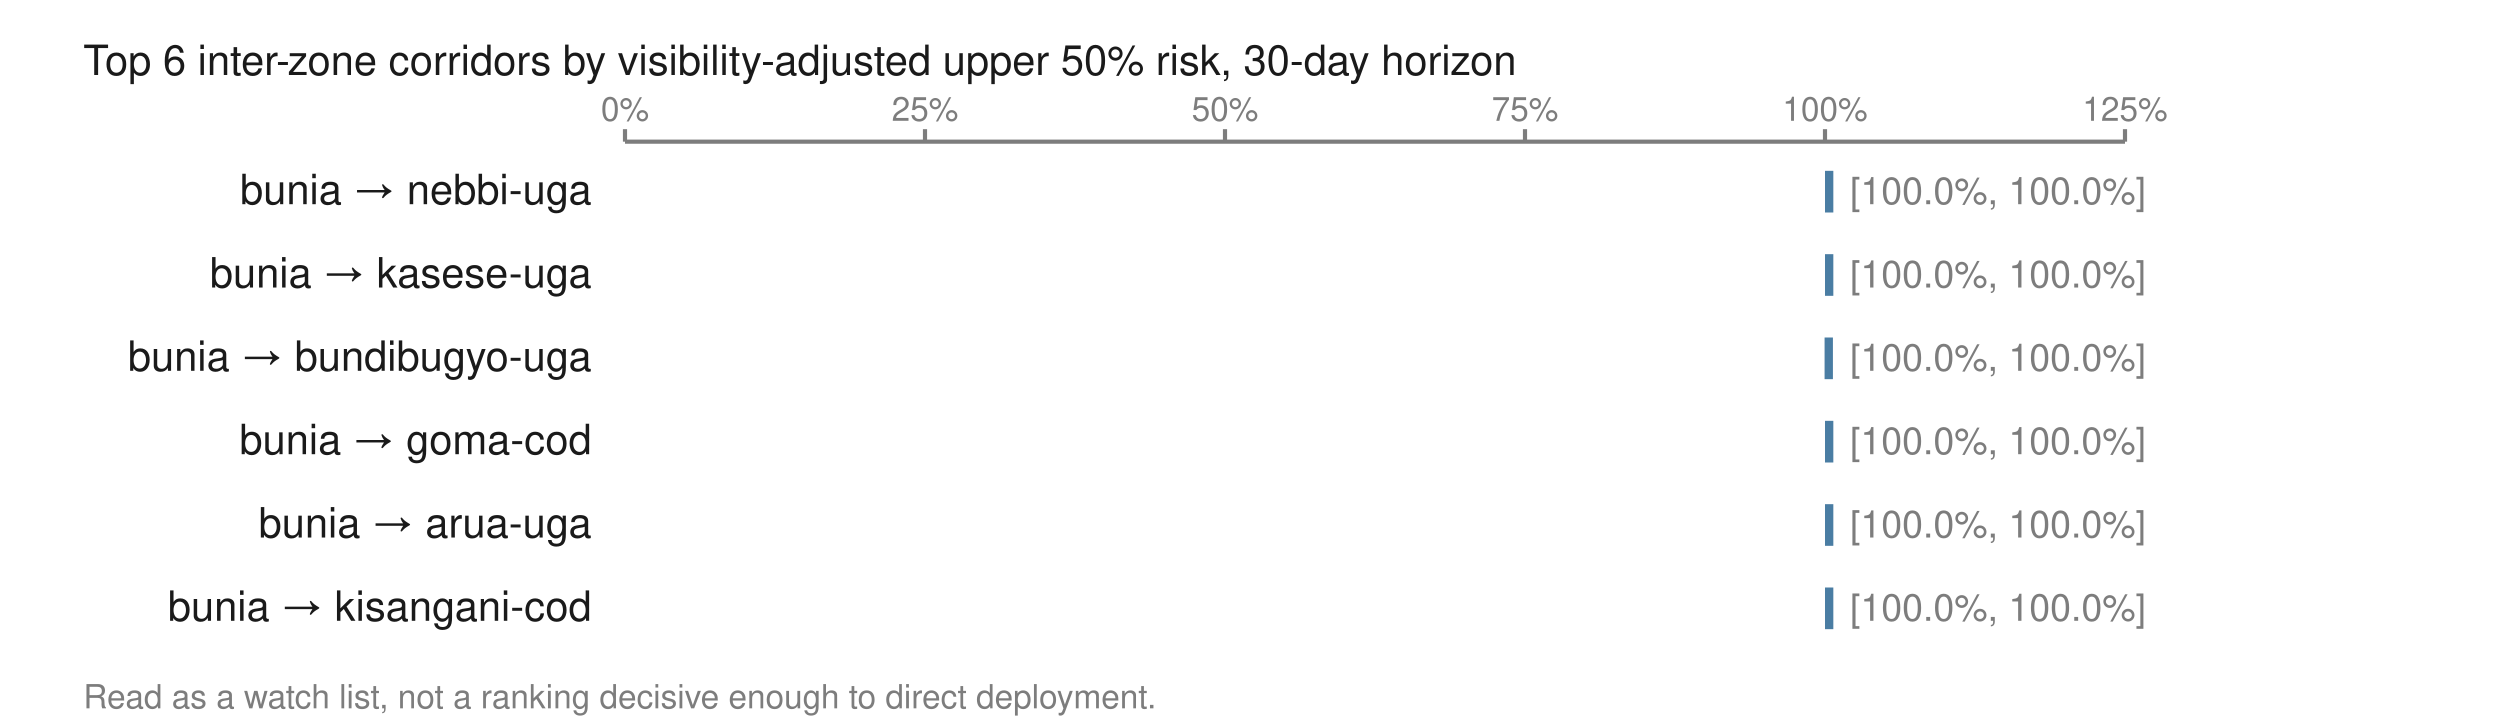
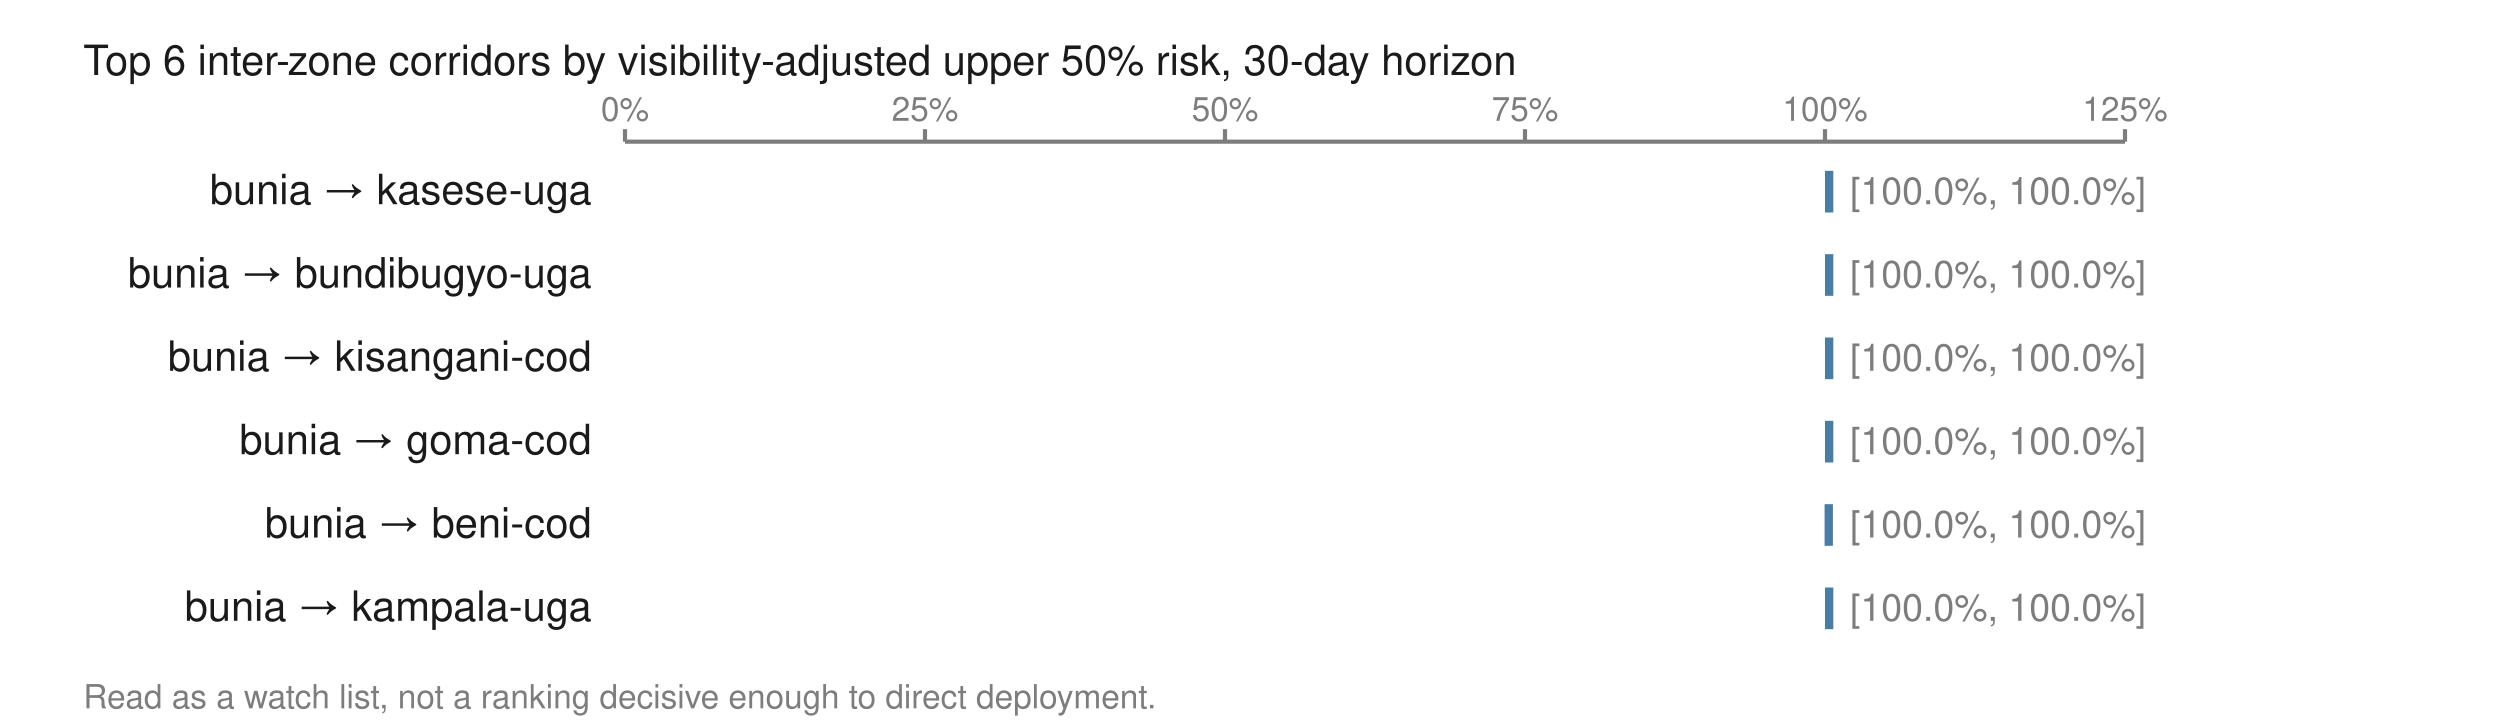
<svg xmlns="http://www.w3.org/2000/svg" viewBox="0 0 600 174" width="600" height="174" role="img" aria-labelledby="t">
  <text x="20.0" y="18.0" font-family="Helvetica,Arial,sans-serif" font-size="10" fill="#1a1a1a" font-weight="normal" text-anchor="start">Top 6 inter-zone corridors by visibility-adjusted upper 50% risk, 30-day horizon</text>
  <line x1="150.0" y1="34.0" x2="510.0" y2="34.0" stroke="#7d7d7d" stroke-width="1" />
  <line x1="150.0" y1="31.0" x2="150.0" y2="34.0" stroke="#7d7d7d" stroke-width="1" />
  <text x="150.0" y="29.0" font-family="Helvetica,Arial,sans-serif" font-size="8" fill="#7d7d7d" font-weight="normal" text-anchor="middle">0%</text>
  <line x1="222.0" y1="31.0" x2="222.0" y2="34.0" stroke="#7d7d7d" stroke-width="1" />
  <text x="222.0" y="29.0" font-family="Helvetica,Arial,sans-serif" font-size="8" fill="#7d7d7d" font-weight="normal" text-anchor="middle">25%</text>
  <line x1="294.0" y1="31.0" x2="294.0" y2="34.0" stroke="#7d7d7d" stroke-width="1" />
  <text x="294.0" y="29.0" font-family="Helvetica,Arial,sans-serif" font-size="8" fill="#7d7d7d" font-weight="normal" text-anchor="middle">50%</text>
  <line x1="366.0" y1="31.0" x2="366.0" y2="34.0" stroke="#7d7d7d" stroke-width="1" />
  <text x="366.0" y="29.0" font-family="Helvetica,Arial,sans-serif" font-size="8" fill="#7d7d7d" font-weight="normal" text-anchor="middle">75%</text>
  <line x1="438.0" y1="31.0" x2="438.0" y2="34.0" stroke="#7d7d7d" stroke-width="1" />
  <text x="438.0" y="29.0" font-family="Helvetica,Arial,sans-serif" font-size="8" fill="#7d7d7d" font-weight="normal" text-anchor="middle">100%</text>
  <line x1="510.0" y1="31.0" x2="510.0" y2="34.0" stroke="#7d7d7d" stroke-width="1" />
  <text x="510.0" y="29.0" font-family="Helvetica,Arial,sans-serif" font-size="8" fill="#7d7d7d" font-weight="normal" text-anchor="middle">125%</text>
-   <text x="142.0" y="49.0" font-family="Helvetica,Arial,sans-serif" font-size="10" fill="#1a1a1a" font-weight="normal" text-anchor="end">bunia → nebbi-uga</text>
+   <text x="142.0" y="49.0" font-family="Helvetica,Arial,sans-serif" font-size="10" fill="#1a1a1a" font-weight="normal" text-anchor="end">bunia → kasese-uga</text>
  <rect x="438.0" y="41.0" width="2.0" height="10.0" fill="#4a7da3" />
  <text x="444.0" y="49.0" font-family="Helvetica,Arial,sans-serif" font-size="9" fill="#7d7d7d" font-weight="normal" text-anchor="start">[100.0%, 100.0%]</text>
-   <text x="142.0" y="69.0" font-family="Helvetica,Arial,sans-serif" font-size="10" fill="#1a1a1a" font-weight="normal" text-anchor="end">bunia → kasese-uga</text>
+   <text x="142.0" y="69.0" font-family="Helvetica,Arial,sans-serif" font-size="10" fill="#1a1a1a" font-weight="normal" text-anchor="end">bunia → bundibugyo-uga</text>
  <rect x="438.0" y="61.0" width="2.0" height="10.0" fill="#4a7da3" />
  <text x="444.0" y="69.0" font-family="Helvetica,Arial,sans-serif" font-size="9" fill="#7d7d7d" font-weight="normal" text-anchor="start">[100.0%, 100.0%]</text>
-   <text x="142.0" y="89.0" font-family="Helvetica,Arial,sans-serif" font-size="10" fill="#1a1a1a" font-weight="normal" text-anchor="end">bunia → bundibugyo-uga</text>
-   <rect x="437.9" y="81.0" width="2.0" height="10.0" fill="#4a7da3" />
+   <text x="142.0" y="89.0" font-family="Helvetica,Arial,sans-serif" font-size="10" fill="#1a1a1a" font-weight="normal" text-anchor="end">bunia → kisangani-cod</text>
+   <rect x="438.0" y="81.0" width="2.0" height="10.0" fill="#4a7da3" />
  <text x="444.0" y="89.0" font-family="Helvetica,Arial,sans-serif" font-size="9" fill="#7d7d7d" font-weight="normal" text-anchor="start">[100.0%, 100.0%]</text>
  <text x="142.0" y="109.0" font-family="Helvetica,Arial,sans-serif" font-size="10" fill="#1a1a1a" font-weight="normal" text-anchor="end">bunia → goma-cod</text>
  <rect x="438.0" y="101.0" width="2.0" height="10.0" fill="#4a7da3" />
  <text x="444.0" y="109.0" font-family="Helvetica,Arial,sans-serif" font-size="9" fill="#7d7d7d" font-weight="normal" text-anchor="start">[100.0%, 100.0%]</text>
-   <text x="142.0" y="129.0" font-family="Helvetica,Arial,sans-serif" font-size="10" fill="#1a1a1a" font-weight="normal" text-anchor="end">bunia → arua-uga</text>
-   <rect x="438.0" y="121.0" width="2.0" height="10.0" fill="#4a7da3" />
+   <text x="142.0" y="129.0" font-family="Helvetica,Arial,sans-serif" font-size="10" fill="#1a1a1a" font-weight="normal" text-anchor="end">bunia → beni-cod</text>
+   <rect x="437.9" y="121.0" width="2.0" height="10.0" fill="#4a7da3" />
  <text x="444.0" y="129.0" font-family="Helvetica,Arial,sans-serif" font-size="9" fill="#7d7d7d" font-weight="normal" text-anchor="start">[100.0%, 100.0%]</text>
-   <text x="142.0" y="149.0" font-family="Helvetica,Arial,sans-serif" font-size="10" fill="#1a1a1a" font-weight="normal" text-anchor="end">bunia → kisangani-cod</text>
+   <text x="142.0" y="149.0" font-family="Helvetica,Arial,sans-serif" font-size="10" fill="#1a1a1a" font-weight="normal" text-anchor="end">bunia → kampala-uga</text>
  <rect x="438.0" y="141.0" width="2.0" height="10.0" fill="#4a7da3" />
  <text x="444.0" y="149.0" font-family="Helvetica,Arial,sans-serif" font-size="9" fill="#7d7d7d" font-weight="normal" text-anchor="start">[100.0%, 100.0%]</text>
  <text x="20.0" y="170.0" font-family="Helvetica,Arial,sans-serif" font-size="8" fill="#7d7d7d" font-weight="normal" text-anchor="start">Read as a watch list, not a ranking decisive enough to direct deployment.</text>
</svg>
